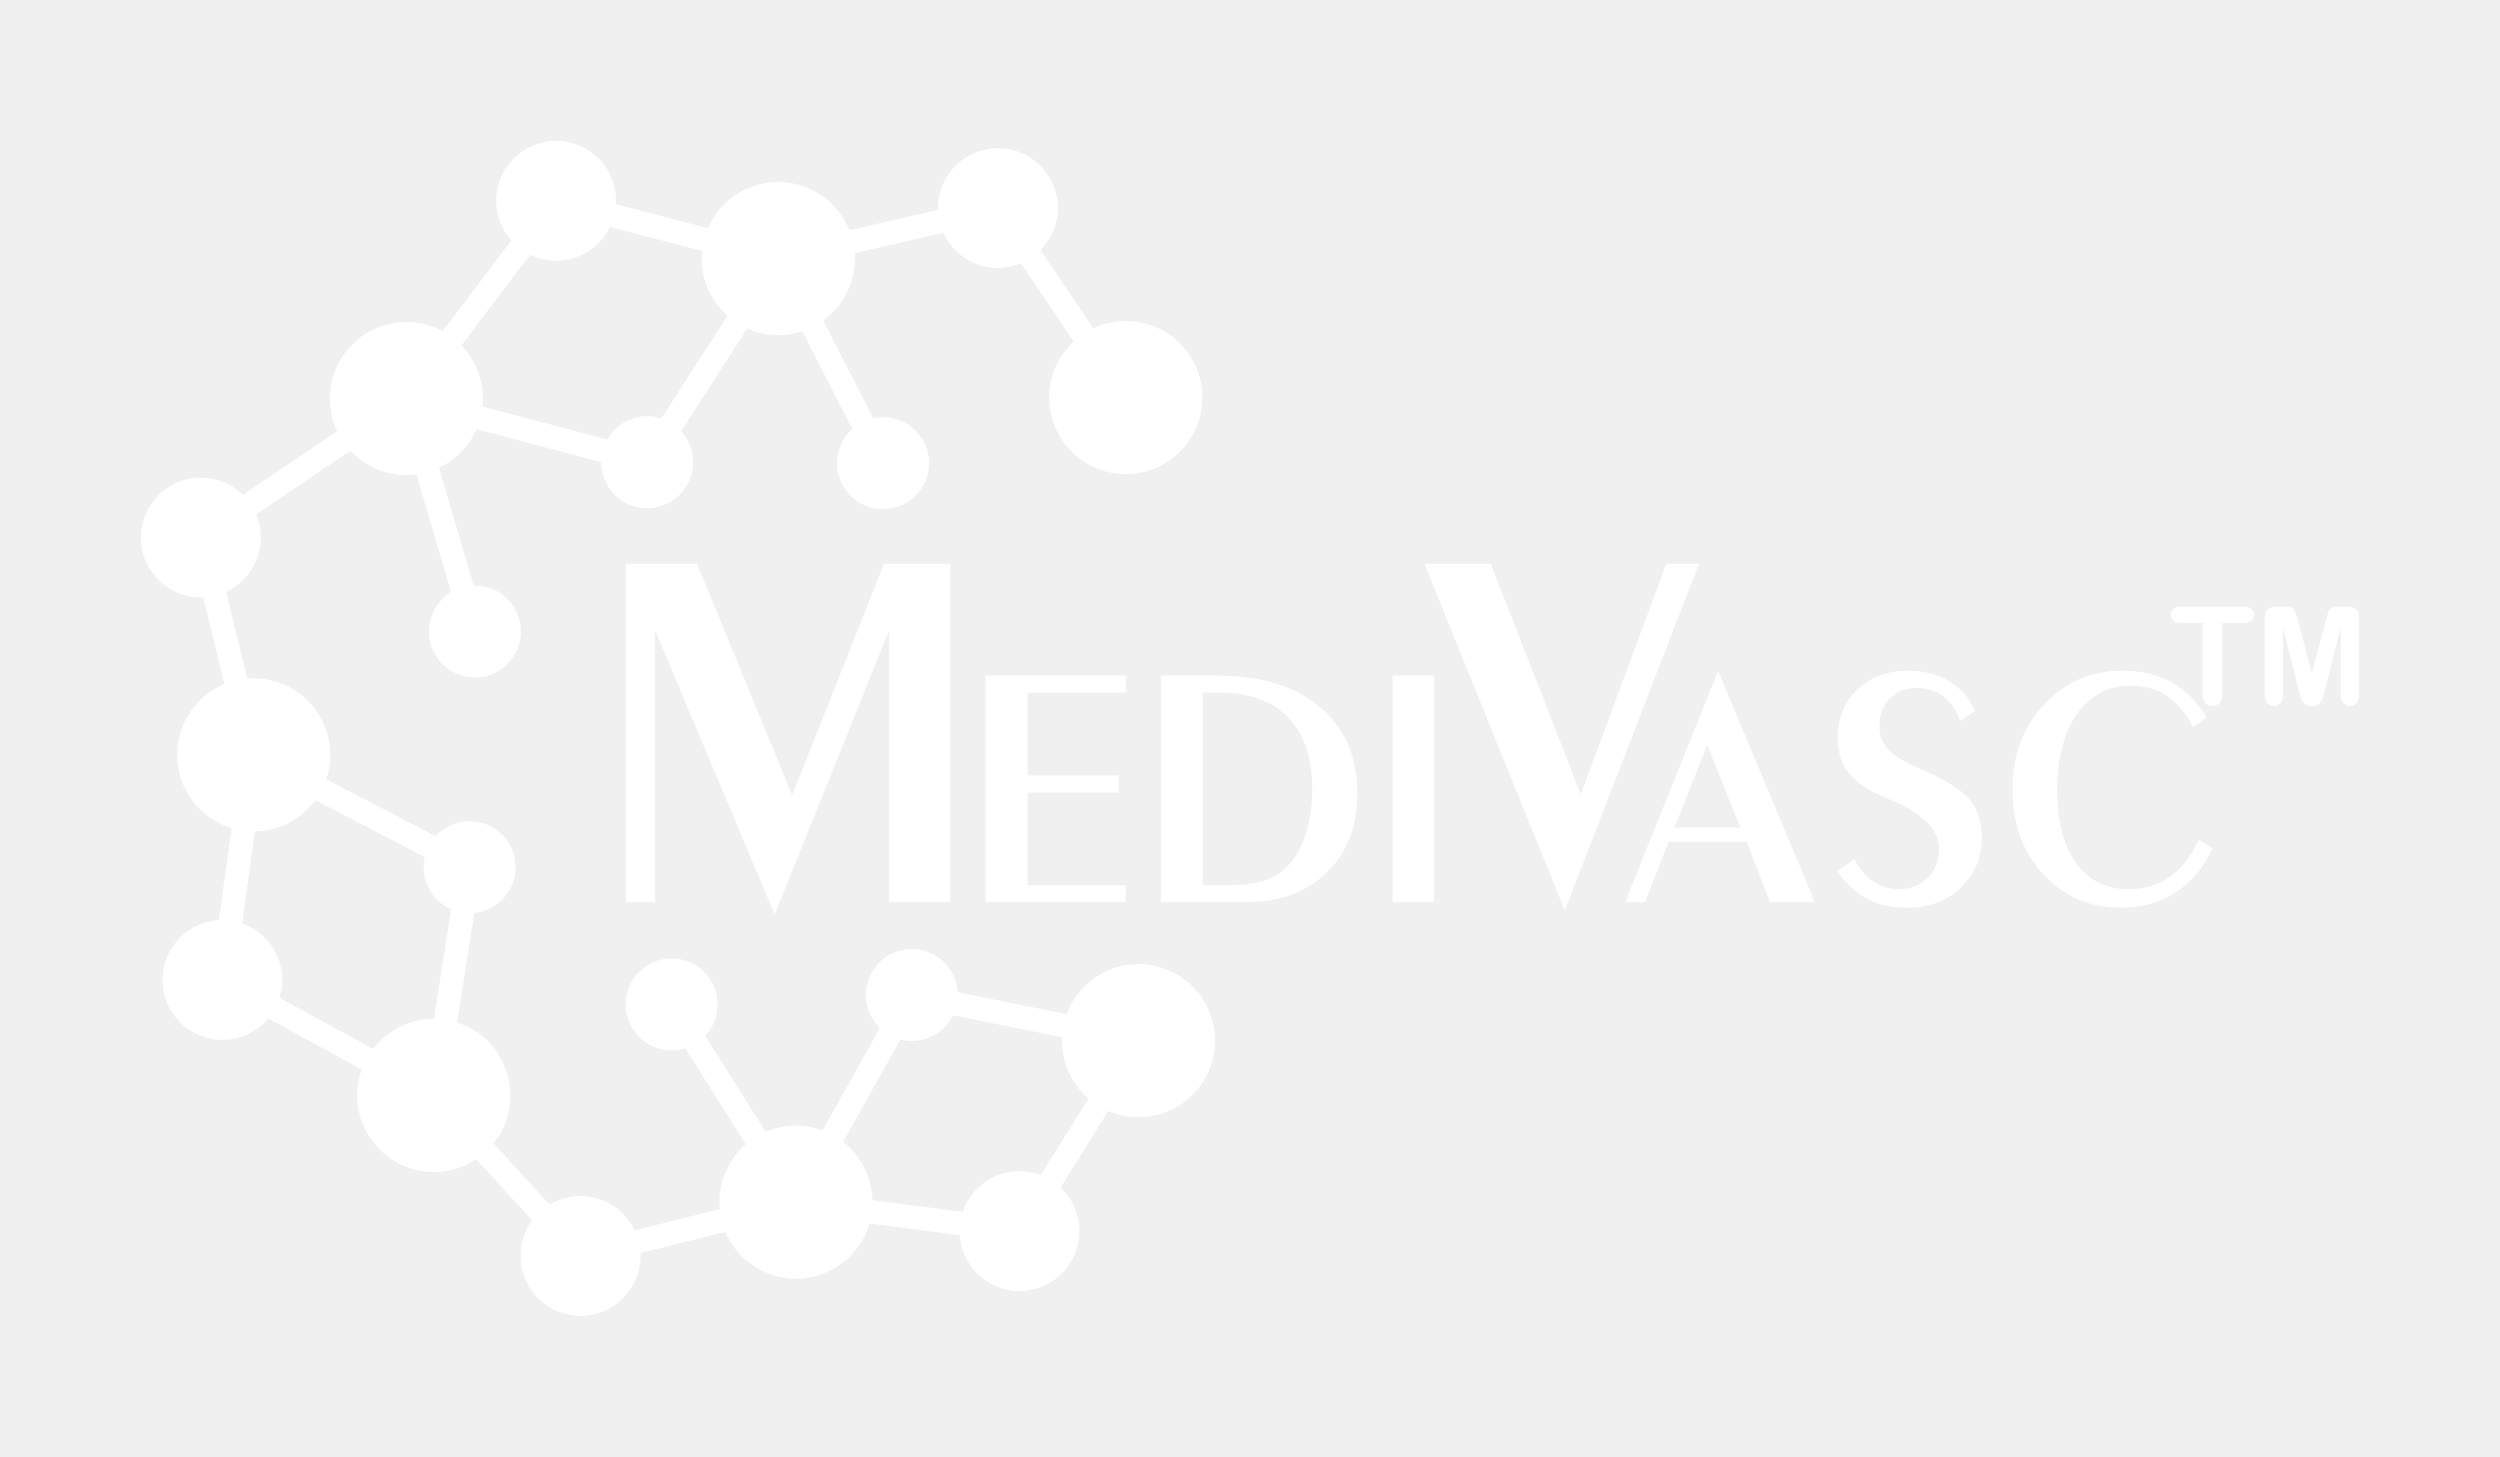
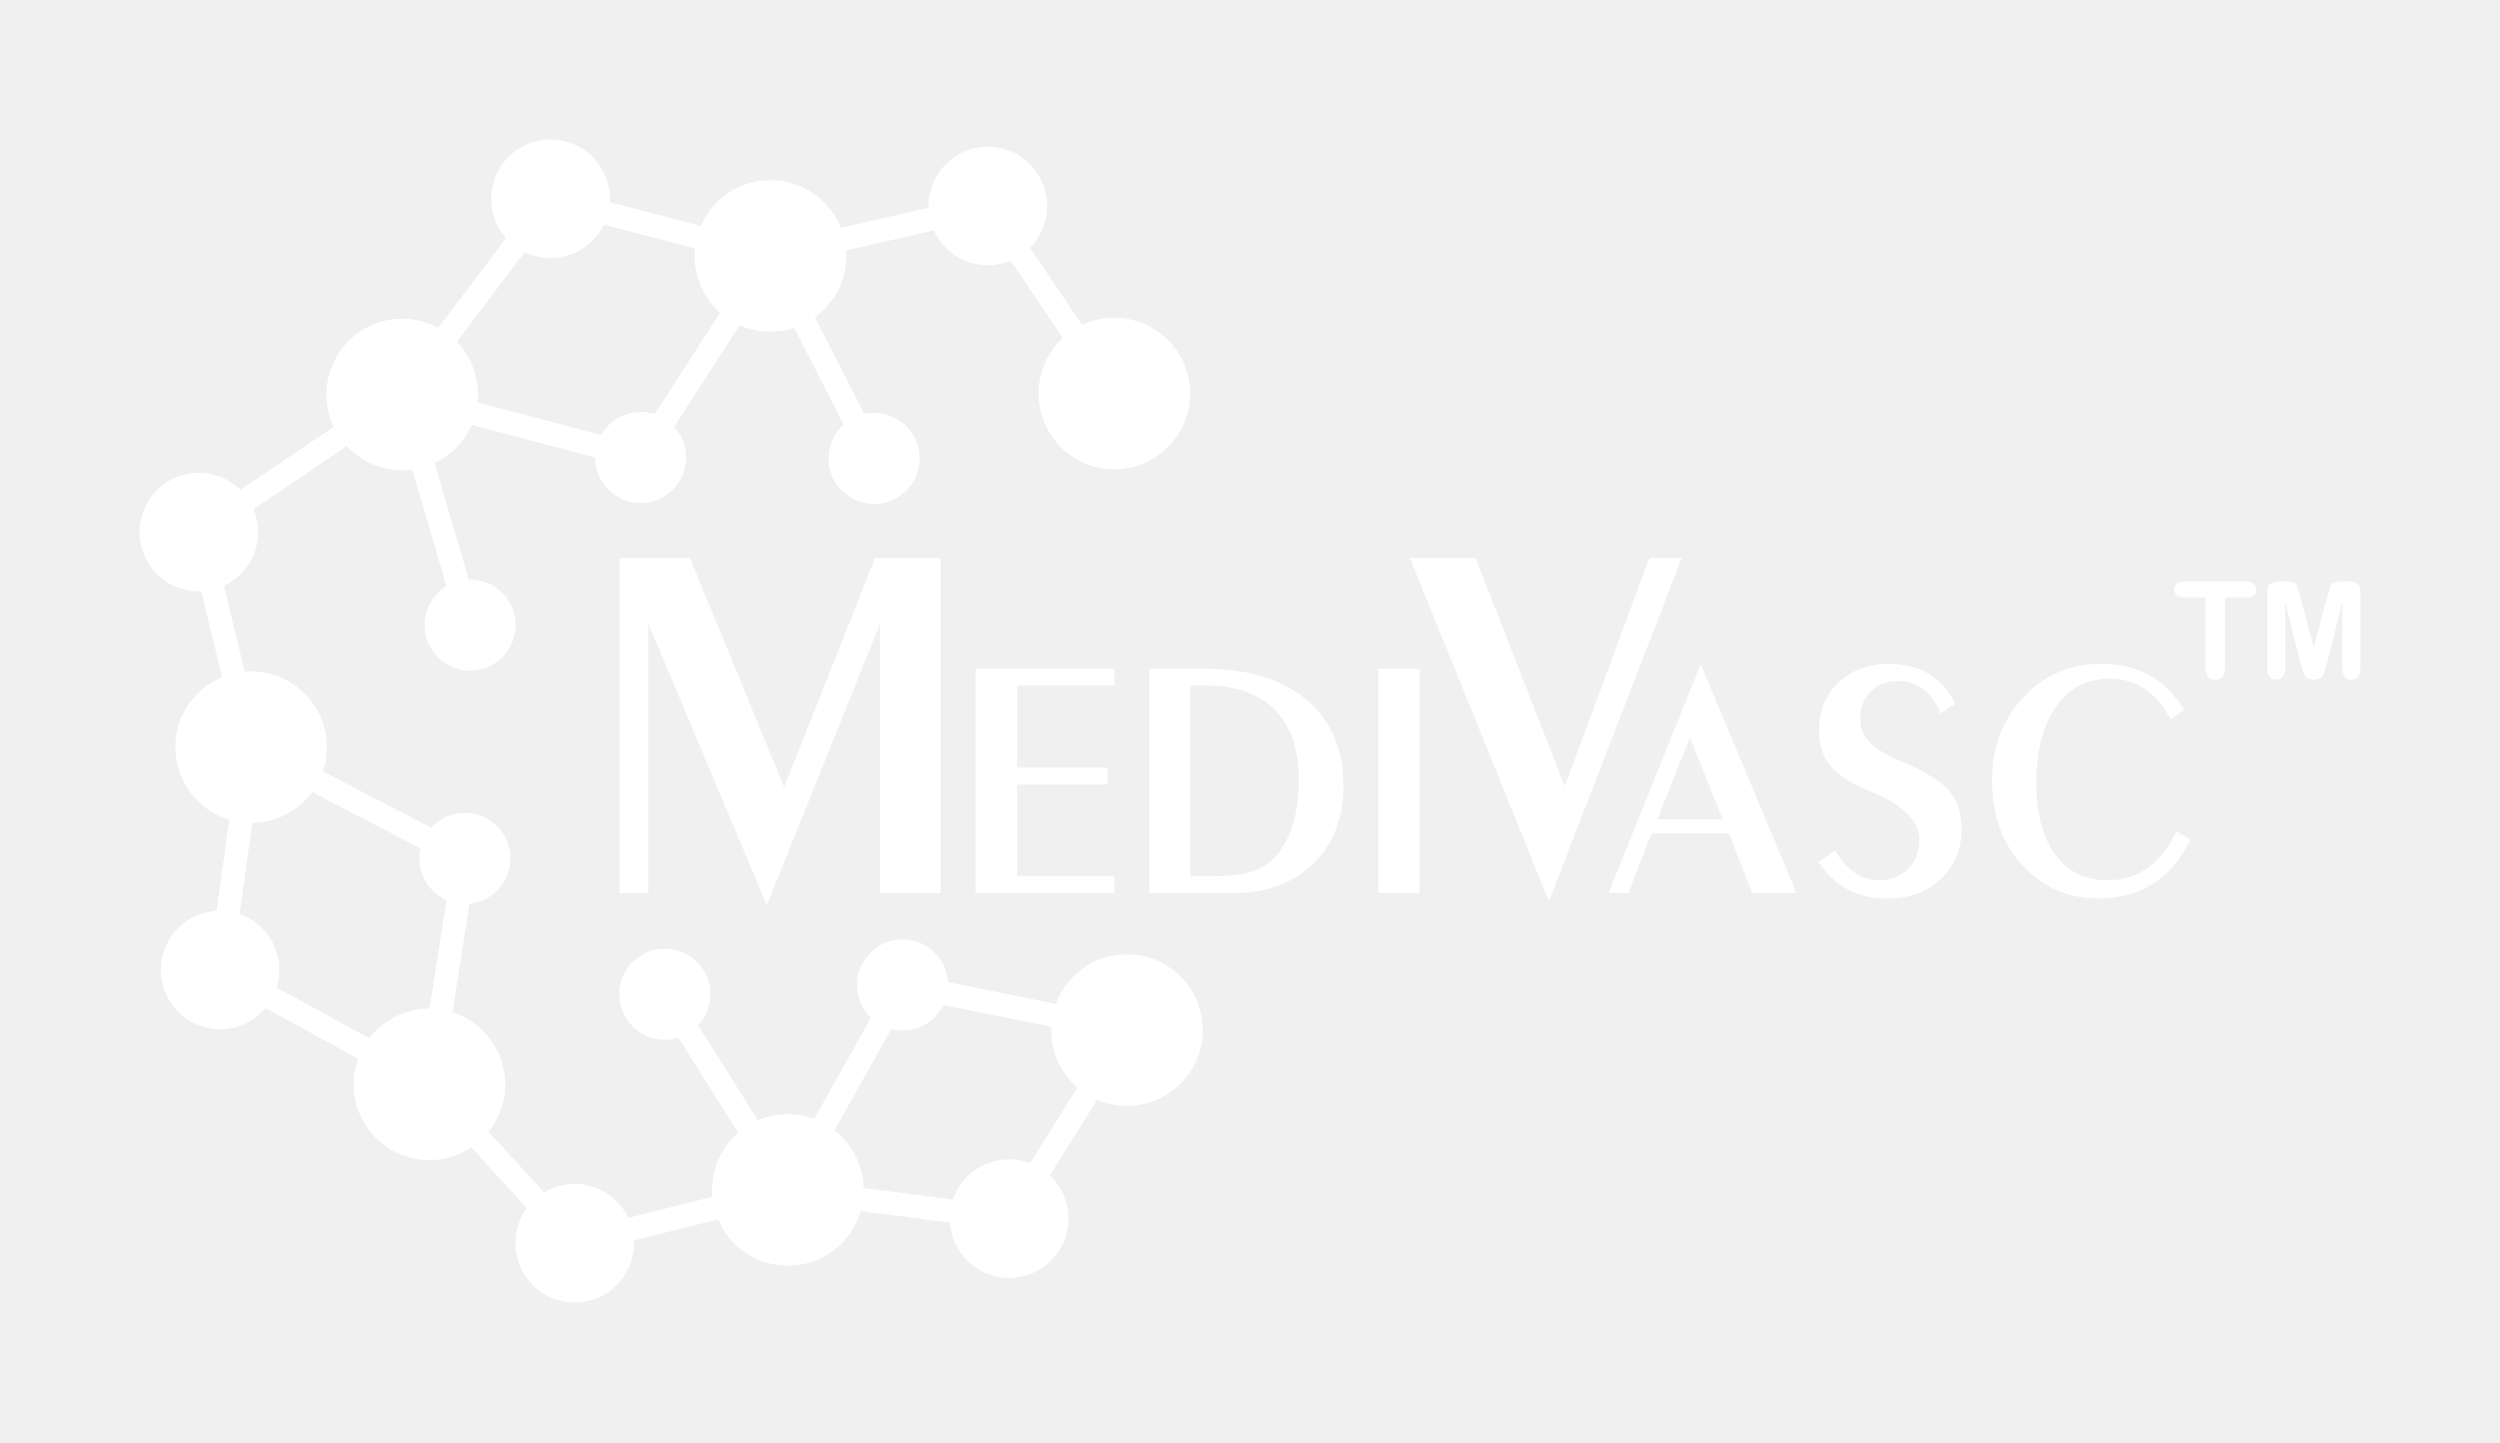
- <svg xmlns="http://www.w3.org/2000/svg" viewBox="-70.1 -69.6 1277.1 744.2">
+ <svg xmlns="http://www.w3.org/2000/svg" viewBox="-70.1 -69.6 1290.2 744.2">
  <g stroke="#FFFFFF" stroke-width="12.0">
    <line x1="214.0" y1="33.0" x2="327.5" y2="62.5" />
    <line x1="214.0" y1="33.0" x2="137.5" y2="134.0" />
    <line x1="439.7" y1="36.7" x2="327.5" y2="62.5" />
    <line x1="439.7" y1="36.7" x2="505.0" y2="133.5" />
    <line x1="327.5" y1="62.5" x2="260.5" y2="166.5" />
    <line x1="327.5" y1="62.5" x2="381.0" y2="167.0" />
    <line x1="137.5" y1="134.0" x2="260.5" y2="166.5" />
    <line x1="137.5" y1="134.0" x2="32.5" y2="205.0" />
    <line x1="137.5" y1="134.0" x2="172.5" y2="253.0" />
    <line x1="32.5" y1="205.0" x2="59.5" y2="316.0" />
    <line x1="59.5" y1="316.0" x2="169.8" y2="373.4" />
    <line x1="59.5" y1="316.0" x2="43.5" y2="431.0" />
    <line x1="169.8" y1="373.4" x2="151.5" y2="490.0" />
    <line x1="43.5" y1="431.0" x2="151.5" y2="490.0" />
    <line x1="273.0" y1="443.5" x2="336.5" y2="544.5" />
    <line x1="395.7" y1="438.7" x2="511.5" y2="462.0" />
    <line x1="395.7" y1="438.7" x2="336.5" y2="544.5" />
    <line x1="511.5" y1="462.0" x2="450.7" y2="559.3" />
    <line x1="151.5" y1="490.0" x2="226.5" y2="572.0" />
    <line x1="336.5" y1="544.5" x2="450.7" y2="559.3" />
    <line x1="336.5" y1="544.5" x2="226.5" y2="572.0" />
  </g>
  <g fill="#FFFFFF">
    <circle cx="214.0" cy="33.0" r="30.6" />
    <circle cx="439.7" cy="36.7" r="30.6" />
    <circle cx="327.5" cy="62.5" r="39.1" />
    <circle cx="137.5" cy="134.0" r="39.1" />
    <circle cx="505.0" cy="133.5" r="39.1" />
    <circle cx="260.5" cy="166.5" r="23.5" />
    <circle cx="381.0" cy="167.0" r="23.5" />
    <circle cx="32.5" cy="205.0" r="30.6" />
    <circle cx="172.5" cy="253.0" r="23.5" />
    <circle cx="59.5" cy="316.0" r="39.1" />
    <circle cx="169.8" cy="373.4" r="23.5" />
    <circle cx="43.5" cy="431.0" r="30.6" />
    <circle cx="273.0" cy="443.5" r="23.5" />
    <circle cx="395.7" cy="438.7" r="23.5" />
    <circle cx="511.5" cy="462.0" r="39.1" />
    <circle cx="151.5" cy="490.0" r="39.1" />
    <circle cx="336.5" cy="544.5" r="39.1" />
    <circle cx="450.7" cy="559.3" r="30.6" />
    <circle cx="226.5" cy="572.0" r="30.6" />
  </g>
  <g fill="#FFFFFF">
    <g transform="translate(227.91,391.24) scale(0.12929,-0.12929)">
      <path d="M168 0V1337H449L825 422L1188 1337H1450V0H1208V1075L756 -49L283 1075V0Z" />
    </g>
    <g transform="translate(418.48,391.24) scale(0.08655,-0.08655)">
      <path d="M172 0V1337H999V1237H420V748H958V647H420V100H999V0Z" />
    </g>
    <g transform="translate(508.05,391.24) scale(0.08655,-0.08655)">
      <path d="M418 1237V100H565Q686 100 764.5 121.5Q843 143 895 188Q977 260 1021.0 384.5Q1065 509 1065 672Q1065 945 922.5 1091.0Q780 1237 512 1237ZM172 0V1337H500Q891 1337 1111.0 1151.5Q1331 966 1331 639Q1331 351 1151.5 175.5Q972 0 678 0Z" />
    </g>
    <g transform="translate(625.84,391.24) scale(0.08655,-0.08655)">
      <path d="M424 0H178V1337H424Z" />
    </g>
    <g transform="translate(660.11,391.24) scale(0.12929,-0.12929)">
      <path d="M535 -33 -20 1337H242L598 426L936 1337H1065Z" />
    </g>
    <g transform="translate(761.12,391.24) scale(0.08655,-0.08655)">
      <path d="M279 440H668L473 928ZM-12 0 537 1364 1108 0H844L705 356H244L106 0Z" />
    </g>
    <g transform="translate(859.84,391.24) scale(0.08655,-0.08655)">
      <path d="M199 254Q243 170 311.5 123.0Q380 76 459 76Q566 76 633.0 143.5Q700 211 700 317Q700 486 401 609L398 610Q237 676 169.5 759.0Q102 842 102 969Q102 1143 218.0 1254.5Q334 1366 518 1366Q656 1366 759.5 1304.0Q863 1242 913 1128L825 1069Q792 1163 726.0 1213.5Q660 1264 569 1264Q472 1264 410.0 1201.5Q348 1139 348 1038Q348 958 399.0 902.0Q450 846 590 786Q811 691 881.5 604.0Q952 517 952 381Q952 201 827.5 84.0Q703 -33 512 -33Q374 -33 274.0 20.0Q174 73 100 184Z" />
    </g>
    <g transform="translate(951.39,391.24) scale(0.08655,-0.08655)">
      <path d="M1257 317Q1179 148 1039.5 57.5Q900 -33 715 -33Q440 -33 258.0 164.0Q76 361 76 668Q76 967 262.5 1166.5Q449 1366 725 1366Q893 1366 1016.5 1297.0Q1140 1228 1221 1090L1141 1034Q1079 1156 987.5 1217.0Q896 1278 776 1278Q575 1278 457.5 1112.0Q340 946 340 659Q340 382 452.0 229.0Q564 76 766 76Q901 76 1005.5 150.5Q1110 225 1176 369Z" />
    </g>
  </g>
  <g fill="#FFFFFF">
-     <g transform="translate(1038.30,290.16) scale(0.03402,-0.03402)">
+     <g transform="translate(1051.39,280.34) scale(0.03402,-0.03402)">
      <path d="M1112 1221H788V156Q788 64 747.0 19.5Q706 -25 641 -25Q575 -25 533.5 20.0Q492 65 492 156V1221H168Q92 1221 55.0 1254.5Q18 1288 18 1343Q18 1400 56.5 1433.0Q95 1466 168 1466H1112Q1189 1466 1226.5 1432.0Q1264 1398 1264 1343Q1264 1288 1226.0 1254.5Q1188 1221 1112 1221Z" />
    </g>
-     <g transform="translate(1081.85,290.16) scale(0.03402,-0.03402)">
+     <g transform="translate(1094.94,280.34) scale(0.03402,-0.03402)">
      <path d="M655 221 420 1155V143Q420 59 382.5 17.0Q345 -25 283 -25Q223 -25 185.0 16.5Q147 58 147 143V1303Q147 1399 197.0 1432.5Q247 1466 332 1466H424Q507 1466 544.5 1451.0Q582 1436 600.0 1397.0Q618 1358 641 1270L854 467L1067 1270Q1090 1358 1108.0 1397.0Q1126 1436 1163.5 1451.0Q1201 1466 1284 1466H1376Q1461 1466 1511.0 1432.5Q1561 1399 1561 1303V143Q1561 59 1523.5 17.0Q1486 -25 1423 -25Q1364 -25 1326.0 17.0Q1288 59 1288 143V1155L1053 221Q1030 130 1015.5 87.5Q1001 45 962.0 10.0Q923 -25 854 -25Q802 -25 766.0 -2.5Q730 20 710.0 55.0Q690 90 678.5 132.5Q667 175 655 221Z" />
    </g>
  </g>
</svg>
